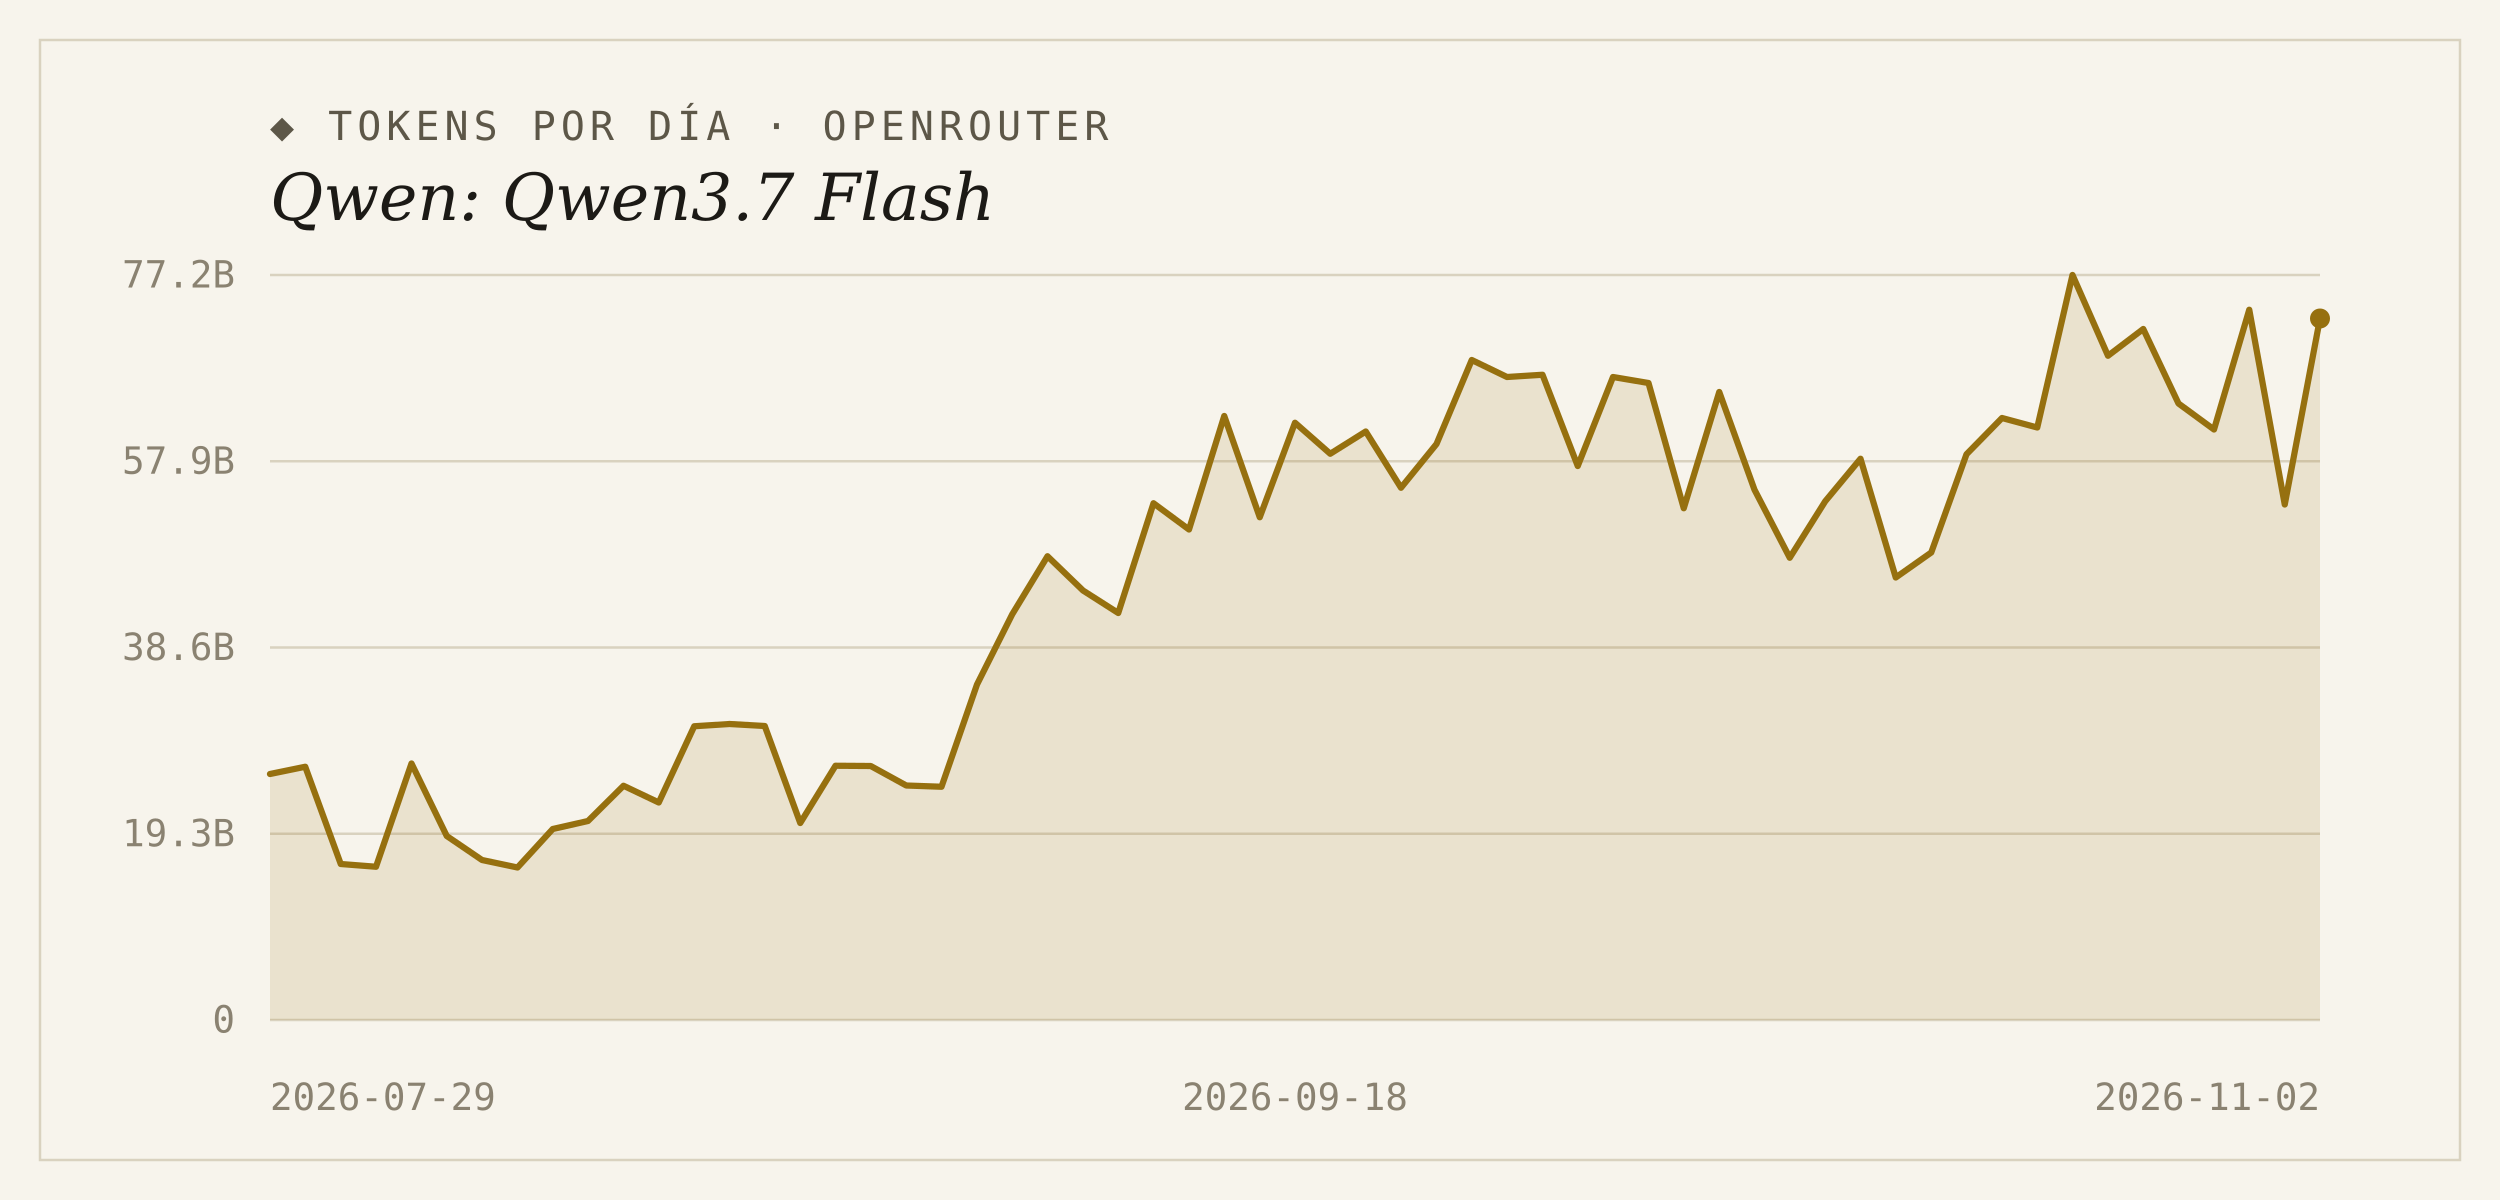
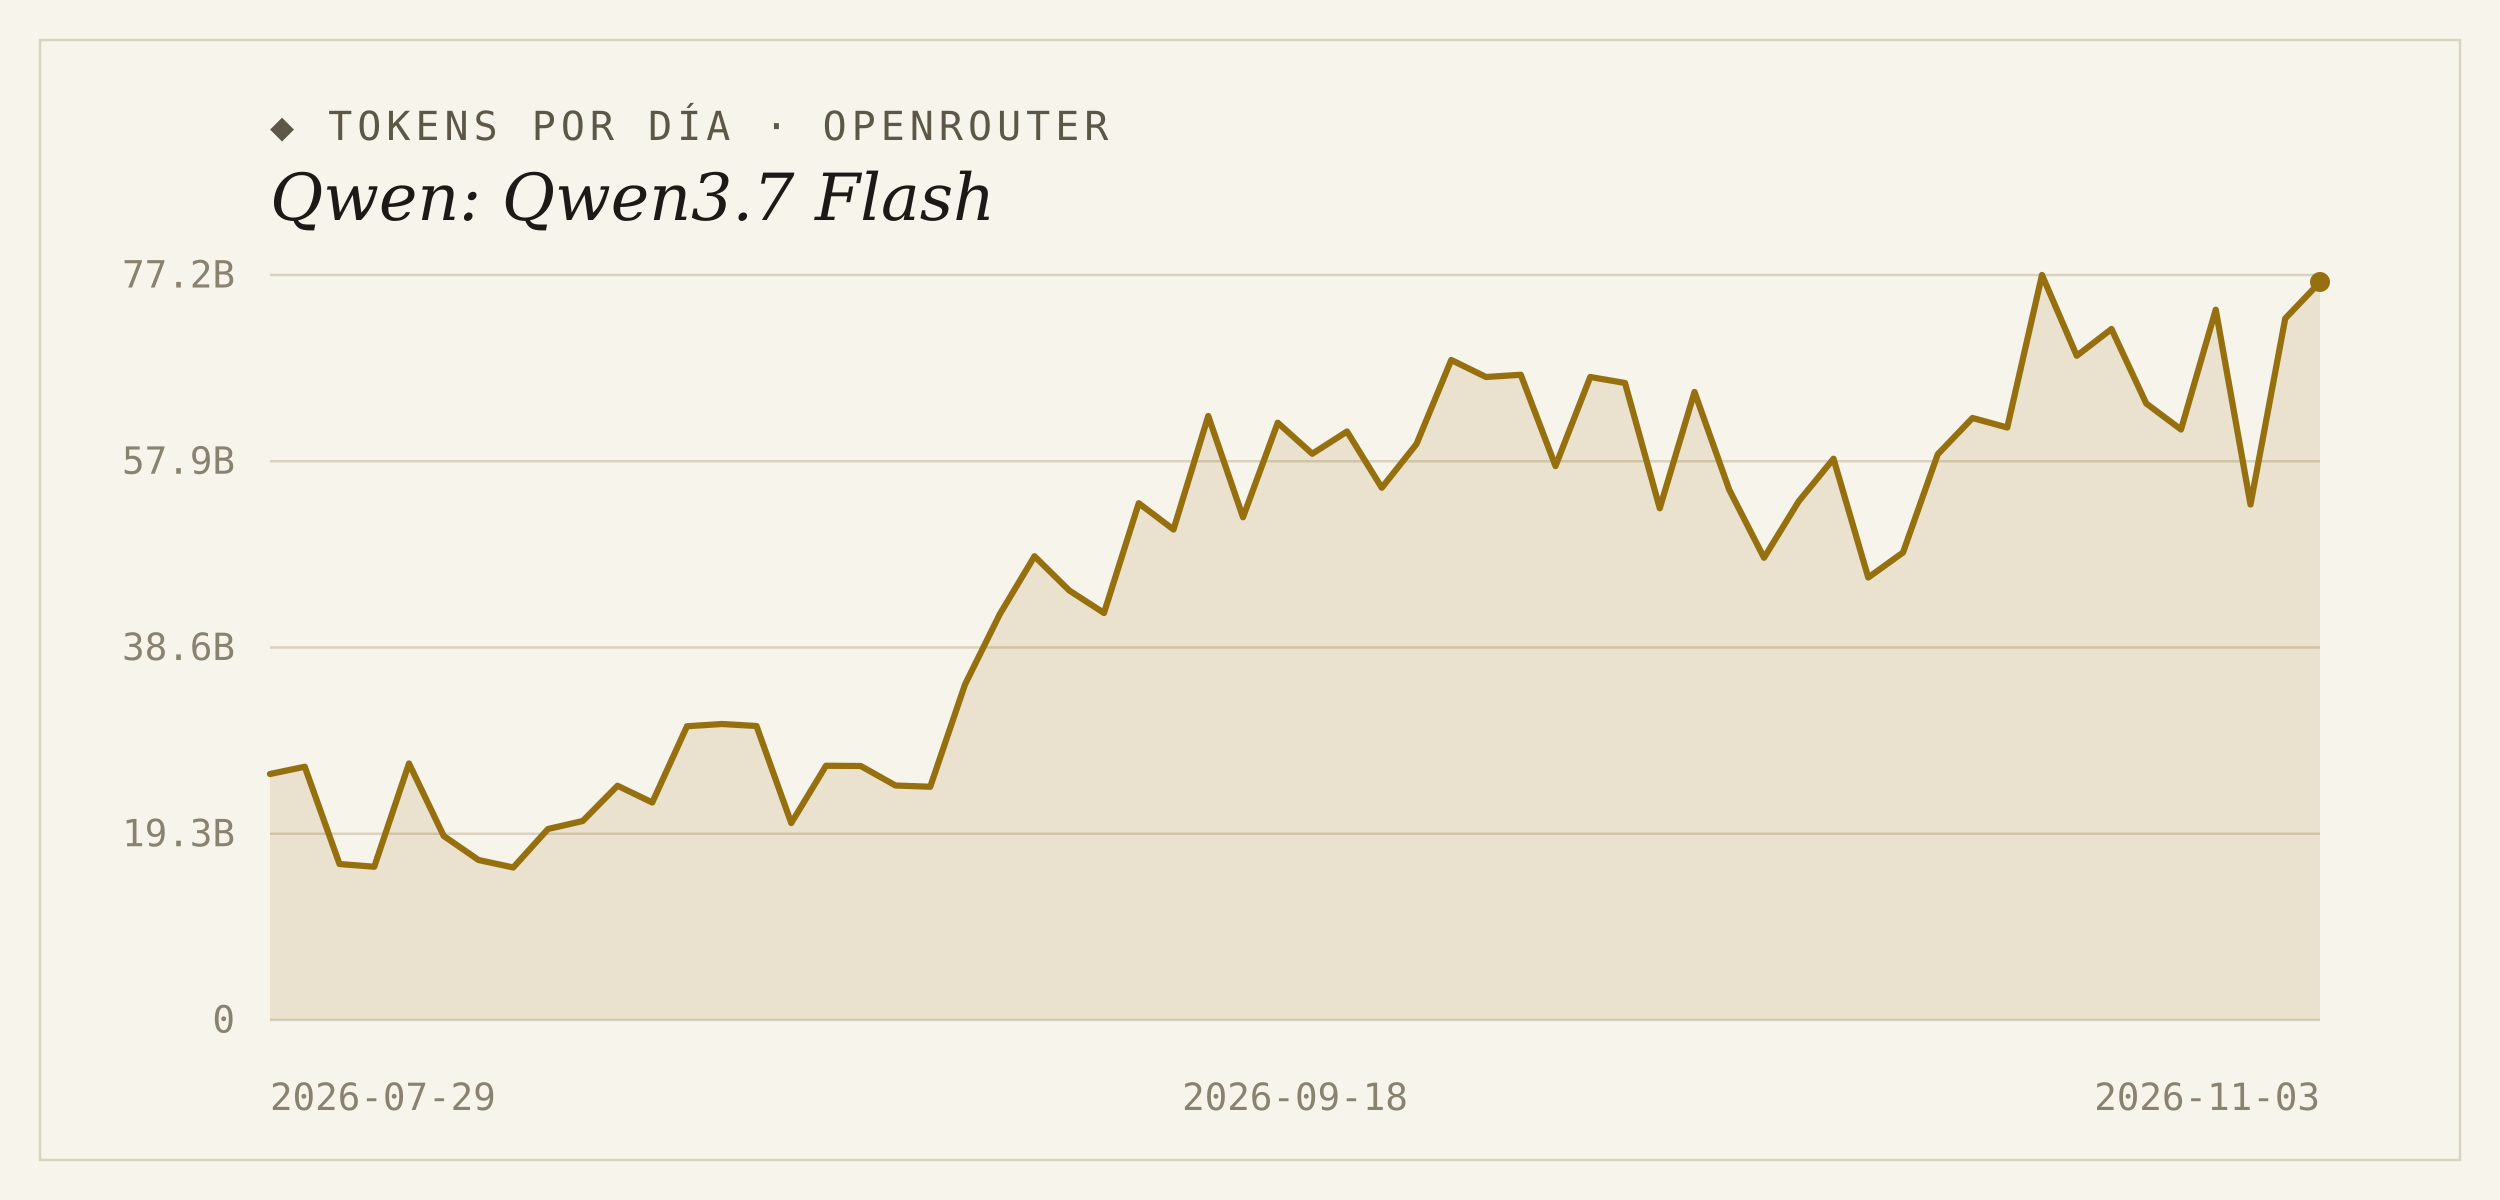
<svg xmlns="http://www.w3.org/2000/svg" width="1000" height="480" viewBox="0 0 1000 480">
  <rect width="1000" height="480" fill="#f7f4ec" />
  <rect x="16" y="16" width="968" height="448" fill="none" stroke="#d9d2bf" stroke-width="1" />
  <text x="108" y="56" font-family="'DejaVu Sans Mono', Consolas, monospace" font-size="16" letter-spacing="2" fill="#5d5748">◆ TOKENS POR DÍA · OPENROUTER</text>
  <text x="108" y="88" font-family="Georgia, 'DejaVu Serif', serif" font-size="26" font-style="italic" fill="#1c1a16">Qwen: Qwen3.7 Flash</text>
  <line x1="108" y1="408.0" x2="928" y2="408.0" stroke="#d9d2bf" stroke-width="1" />
  <text x="94" y="413" text-anchor="end" font-family="'DejaVu Sans Mono', Consolas, monospace" font-size="15" fill="#8a8271">0</text>
  <line x1="108" y1="333.5" x2="928" y2="333.5" stroke="#d9d2bf" stroke-width="1" />
  <text x="94" y="338.5" text-anchor="end" font-family="'DejaVu Sans Mono', Consolas, monospace" font-size="15" fill="#8a8271">19.3B</text>
  <line x1="108" y1="259.0" x2="928" y2="259.0" stroke="#d9d2bf" stroke-width="1" />
  <text x="94" y="264" text-anchor="end" font-family="'DejaVu Sans Mono', Consolas, monospace" font-size="15" fill="#8a8271">38.6B</text>
  <line x1="108" y1="184.5" x2="928" y2="184.5" stroke="#d9d2bf" stroke-width="1" />
  <text x="94" y="189.5" text-anchor="end" font-family="'DejaVu Sans Mono', Consolas, monospace" font-size="15" fill="#8a8271">57.9B</text>
  <line x1="108" y1="110.0" x2="928" y2="110.0" stroke="#d9d2bf" stroke-width="1" />
  <text x="94" y="115" text-anchor="end" font-family="'DejaVu Sans Mono', Consolas, monospace" font-size="15" fill="#8a8271">77.2B</text>
-   <path d="M 108,408.0 L 108.0,309.6 L 122.1,306.7 L 136.3,345.6 L 150.4,346.7 L 164.6,305.4 L 178.7,334.4 L 192.8,344.0 L 207.0,347.0 L 221.1,331.6 L 235.2,328.4 L 249.4,314.3 L 263.5,321.0 L 277.7,290.5 L 291.8,289.6 L 305.9,290.4 L 320.1,329.2 L 334.2,306.3 L 348.3,306.4 L 362.5,314.2 L 376.6,314.7 L 390.8,273.8 L 404.9,245.7 L 419.0,222.5 L 433.2,236.2 L 447.3,245.2 L 461.4,201.3 L 475.6,211.8 L 489.7,166.4 L 503.9,206.9 L 518.0,169.1 L 532.1,181.5 L 546.3,172.6 L 560.4,195.1 L 574.6,177.6 L 588.7,144.0 L 602.8,150.8 L 617.0,149.9 L 631.1,186.4 L 645.2,150.8 L 659.4,153.2 L 673.5,203.3 L 687.7,156.8 L 701.8,195.9 L 715.9,223.1 L 730.1,200.5 L 744.2,183.5 L 758.3,231.0 L 772.5,221.0 L 786.6,181.7 L 800.8,167.2 L 814.9,171.0 L 829.0,110.0 L 843.2,142.3 L 857.3,131.6 L 871.4,161.4 L 885.6,171.8 L 899.7,123.9 L 913.9,201.8 L 928.0,127.4 L 928.0,408.0 Z" fill="#96700f" fill-opacity="0.14" />
-   <polyline points="108.0,309.6 122.1,306.7 136.3,345.6 150.4,346.7 164.6,305.4 178.7,334.4 192.8,344.0 207.0,347.0 221.1,331.6 235.2,328.4 249.4,314.3 263.5,321.0 277.7,290.5 291.8,289.6 305.9,290.4 320.1,329.2 334.2,306.3 348.3,306.4 362.5,314.2 376.6,314.7 390.8,273.8 404.9,245.7 419.0,222.5 433.2,236.2 447.3,245.2 461.4,201.3 475.6,211.8 489.7,166.4 503.9,206.9 518.0,169.1 532.1,181.5 546.3,172.6 560.4,195.1 574.6,177.6 588.7,144.0 602.8,150.8 617.0,149.9 631.1,186.4 645.2,150.8 659.4,153.2 673.5,203.3 687.7,156.8 701.8,195.9 715.9,223.1 730.1,200.5 744.2,183.5 758.3,231.0 772.5,221.0 786.6,181.7 800.8,167.2 814.9,171.0 829.0,110.0 843.2,142.3 857.3,131.6 871.4,161.4 885.6,171.8 899.7,123.9 913.9,201.8 928.0,127.4" fill="none" stroke="#96700f" stroke-width="2.5" stroke-linejoin="round" stroke-linecap="round" />
-   <circle cx="928.0" cy="127.4" r="4" fill="#96700f" />
+   <path d="M 108,408.0 L 108.0,309.6 L 121.9,306.7 L 135.8,345.6 L 149.7,346.7 L 163.6,305.4 L 177.5,334.4 L 191.4,344.0 L 205.3,347.0 L 219.2,331.6 L 233.1,328.4 L 247.0,314.3 L 260.9,321.0 L 274.8,290.5 L 288.7,289.6 L 302.6,290.4 L 316.5,329.2 L 330.4,306.3 L 344.3,306.4 L 358.2,314.2 L 372.1,314.7 L 386.0,273.8 L 399.9,245.7 L 413.8,222.5 L 427.7,236.2 L 441.6,245.2 L 455.5,201.3 L 469.4,211.8 L 483.3,166.4 L 497.2,206.9 L 511.1,169.1 L 524.9,181.5 L 538.8,172.6 L 552.7,195.1 L 566.6,177.6 L 580.5,144.0 L 594.4,150.8 L 608.3,149.9 L 622.2,186.4 L 636.1,150.8 L 650.0,153.2 L 663.9,203.3 L 677.8,156.8 L 691.7,195.9 L 705.6,223.1 L 719.5,200.5 L 733.4,183.5 L 747.3,231.0 L 761.2,221.0 L 775.1,181.7 L 789.0,167.2 L 802.9,171.0 L 816.8,110.0 L 830.7,142.3 L 844.6,131.6 L 858.5,161.4 L 872.4,171.8 L 886.3,123.9 L 900.2,201.8 L 914.1,127.4 L 928.0,112.8 L 928.0,408.0 Z" fill="#96700f" fill-opacity="0.14" />
+   <polyline points="108.0,309.6 121.9,306.7 135.8,345.6 149.7,346.7 163.6,305.4 177.5,334.4 191.4,344.0 205.3,347.0 219.2,331.6 233.1,328.4 247.0,314.3 260.9,321.0 274.8,290.5 288.7,289.6 302.6,290.4 316.5,329.2 330.4,306.3 344.3,306.4 358.2,314.2 372.1,314.7 386.0,273.8 399.9,245.7 413.8,222.5 427.7,236.2 441.6,245.2 455.5,201.3 469.4,211.8 483.3,166.4 497.2,206.9 511.1,169.1 524.9,181.5 538.8,172.6 552.7,195.1 566.6,177.6 580.5,144.0 594.4,150.8 608.3,149.9 622.2,186.4 636.1,150.8 650.0,153.2 663.9,203.3 677.8,156.8 691.7,195.9 705.6,223.1 719.5,200.5 733.4,183.5 747.3,231.0 761.2,221.0 775.1,181.7 789.0,167.2 802.9,171.0 816.8,110.0 830.7,142.3 844.6,131.6 858.5,161.4 872.4,171.8 886.3,123.9 900.2,201.8 914.1,127.4 928.0,112.8" fill="none" stroke="#96700f" stroke-width="2.5" stroke-linejoin="round" stroke-linecap="round" />
+   <circle cx="928.0" cy="112.8" r="4" fill="#96700f" />
  <text x="108" y="444" text-anchor="start" font-family="'DejaVu Sans Mono', Consolas, monospace" font-size="15" fill="#8a8271">2026-07-29</text>
  <text x="518" y="444" text-anchor="middle" font-family="'DejaVu Sans Mono', Consolas, monospace" font-size="15" fill="#8a8271">2026-09-18</text>
-   <text x="928" y="444" text-anchor="end" font-family="'DejaVu Sans Mono', Consolas, monospace" font-size="15" fill="#8a8271">2026-11-02</text>
+   <text x="928" y="444" text-anchor="end" font-family="'DejaVu Sans Mono', Consolas, monospace" font-size="15" fill="#8a8271">2026-11-03</text>
</svg>
